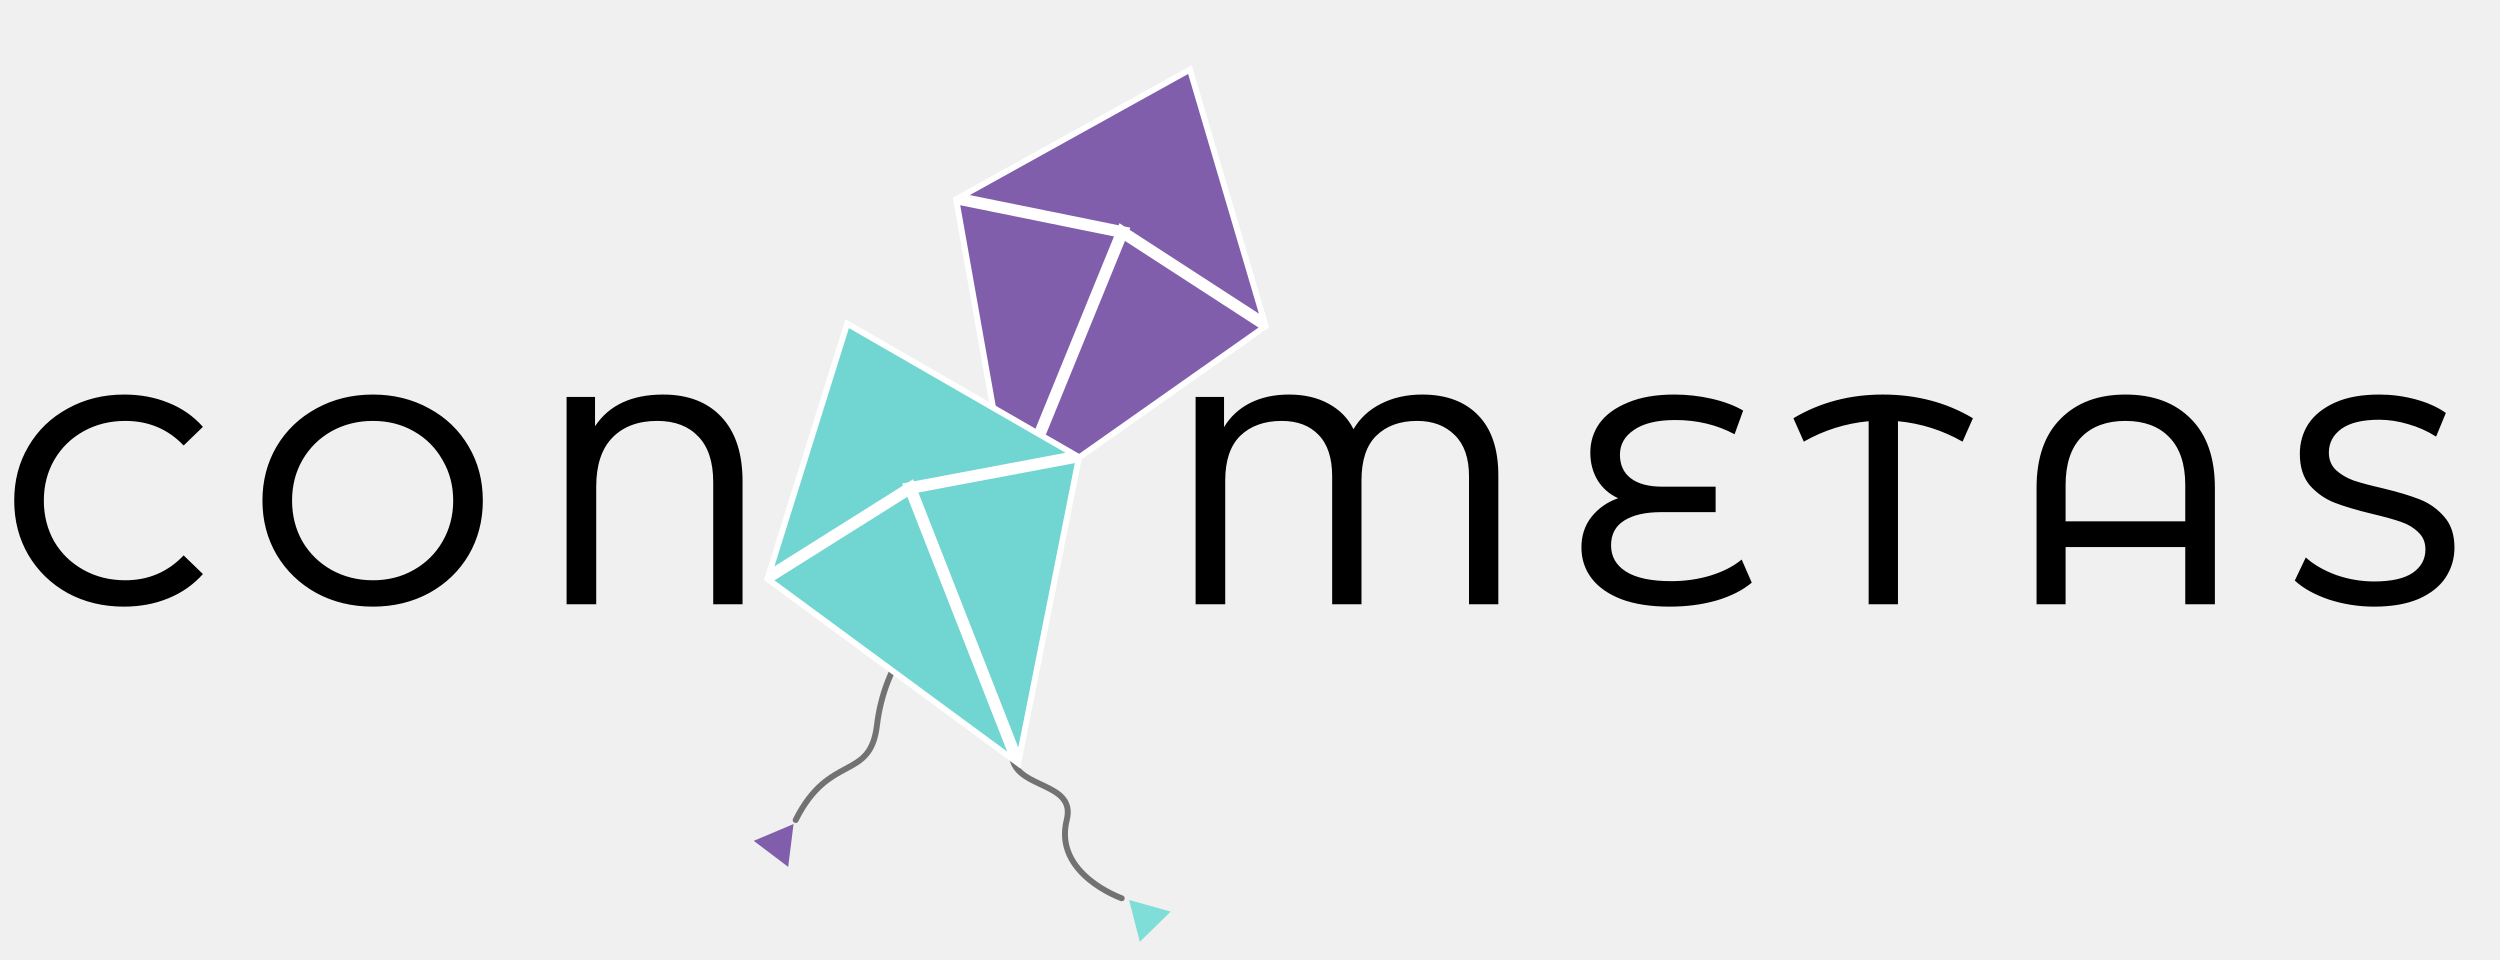
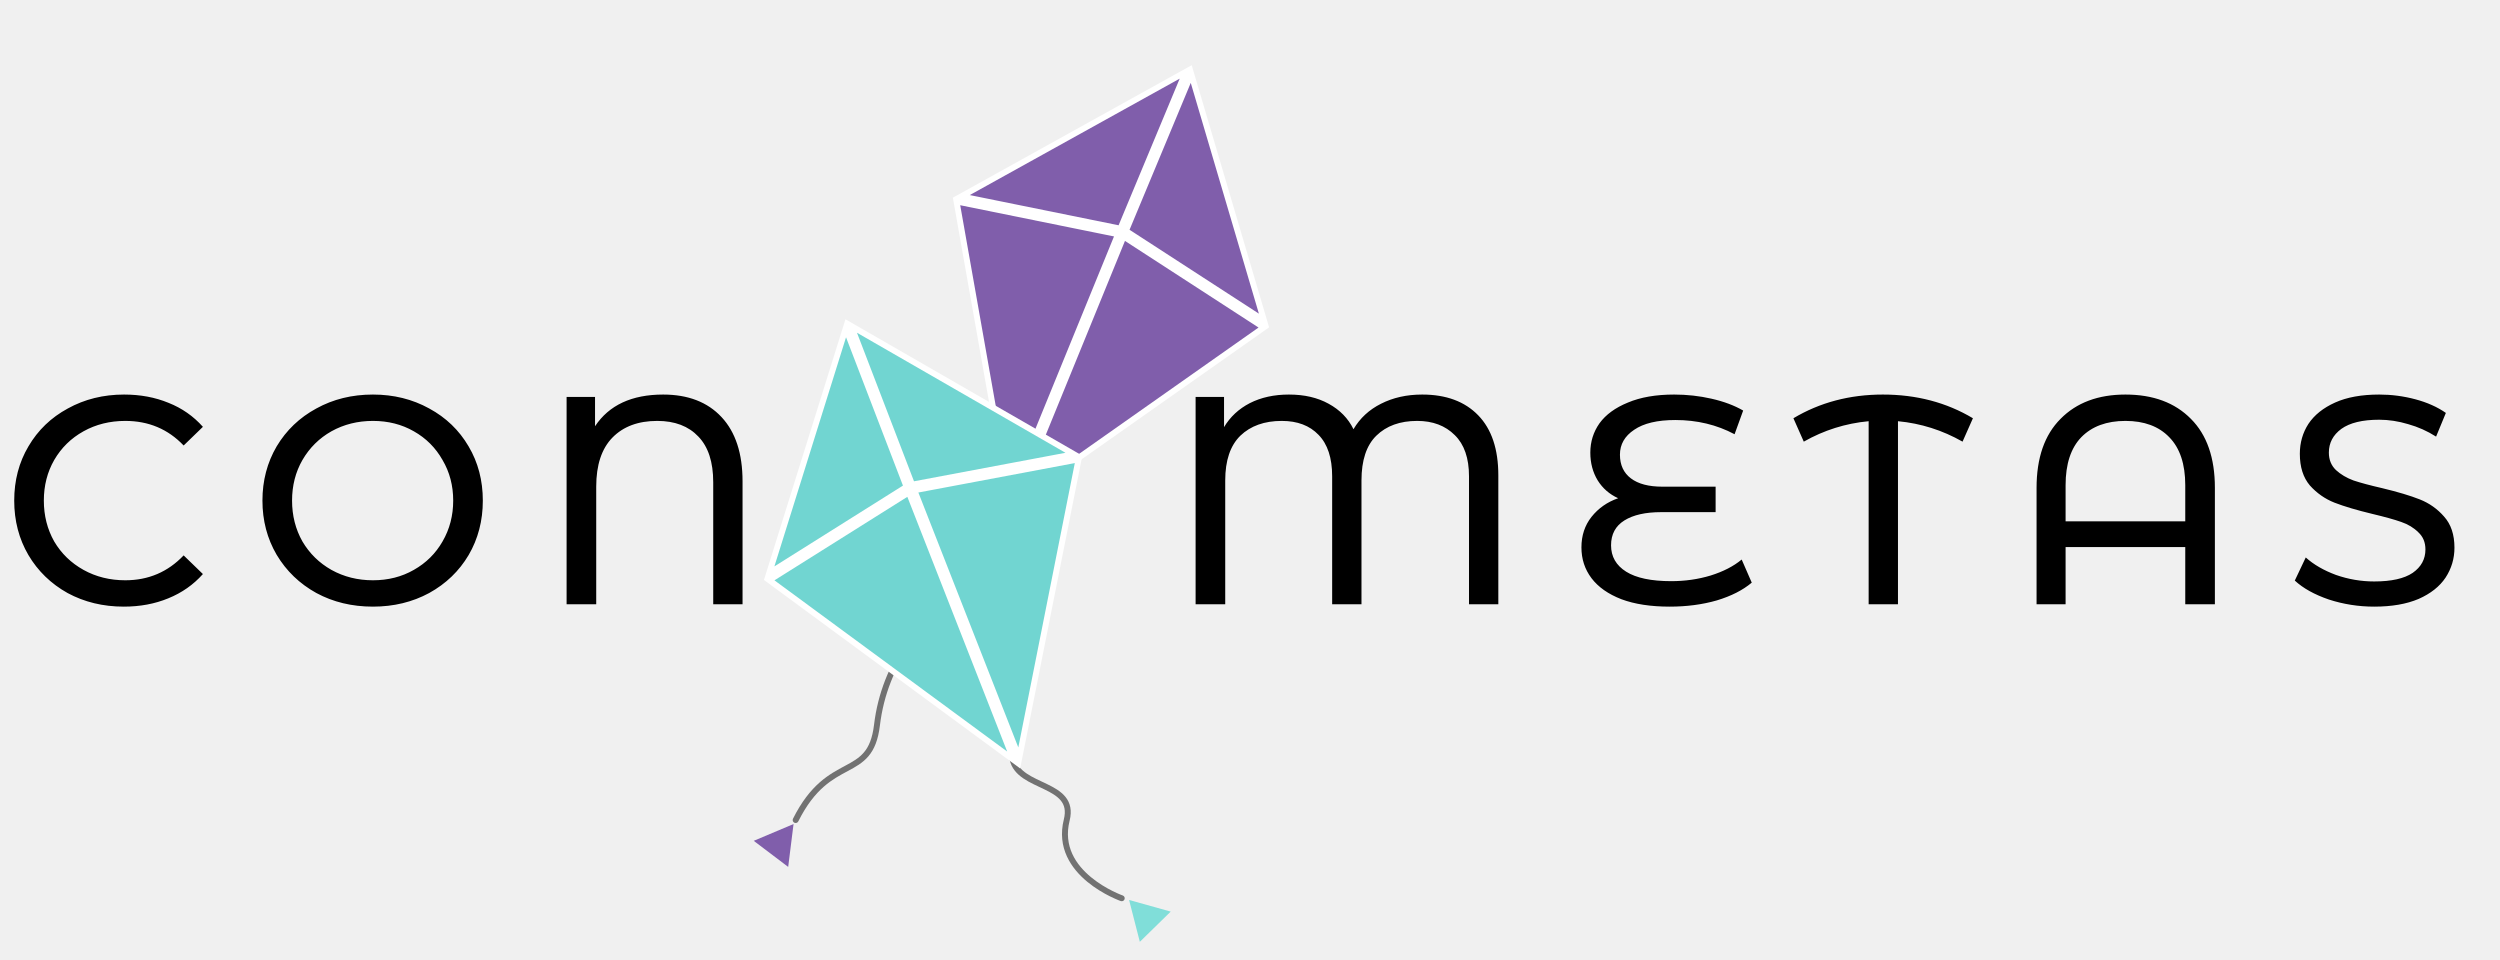
<svg xmlns="http://www.w3.org/2000/svg" width="211" height="81" viewBox="0 0 211 81" fill="none">
  <path d="M10.45 51.2C8.7 51.2 7.117 50.817 5.7 50.05C4.3 49.267 3.2 48.2 2.4 46.85C1.6 45.483 1.2 43.95 1.2 42.25C1.2 40.55 1.6 39.025 2.4 37.675C3.2 36.308 4.308 35.242 5.725 34.475C7.142 33.692 8.725 33.3 10.475 33.3C11.842 33.3 13.092 33.533 14.225 34C15.358 34.45 16.325 35.125 17.125 36.025L15.5 37.6C14.183 36.217 12.542 35.525 10.575 35.525C9.275 35.525 8.1 35.817 7.05 36.4C6 36.983 5.175 37.792 4.575 38.825C3.992 39.842 3.7 40.983 3.7 42.25C3.7 43.517 3.992 44.667 4.575 45.7C5.175 46.717 6 47.517 7.05 48.1C8.1 48.683 9.275 48.975 10.575 48.975C12.525 48.975 14.167 48.275 15.5 46.875L17.125 48.45C16.325 49.35 15.35 50.033 14.2 50.5C13.067 50.967 11.817 51.2 10.45 51.2ZM31.475 51.2C29.709 51.2 28.117 50.817 26.7 50.05C25.284 49.267 24.167 48.192 23.35 46.825C22.55 45.458 22.15 43.933 22.15 42.25C22.15 40.567 22.55 39.042 23.35 37.675C24.167 36.308 25.284 35.242 26.7 34.475C28.117 33.692 29.709 33.3 31.475 33.3C33.225 33.3 34.809 33.692 36.225 34.475C37.642 35.242 38.75 36.308 39.55 37.675C40.35 39.025 40.75 40.55 40.75 42.25C40.75 43.95 40.35 45.483 39.55 46.85C38.75 48.2 37.642 49.267 36.225 50.05C34.809 50.817 33.225 51.2 31.475 51.2ZM31.475 48.975C32.758 48.975 33.908 48.683 34.925 48.1C35.959 47.517 36.767 46.717 37.35 45.7C37.95 44.667 38.25 43.517 38.25 42.25C38.25 40.983 37.95 39.842 37.35 38.825C36.767 37.792 35.959 36.983 34.925 36.4C33.908 35.817 32.758 35.525 31.475 35.525C30.192 35.525 29.025 35.817 27.975 36.4C26.942 36.983 26.125 37.792 25.525 38.825C24.942 39.842 24.65 40.983 24.65 42.25C24.65 43.517 24.942 44.667 25.525 45.7C26.125 46.717 26.942 47.517 27.975 48.1C29.025 48.683 30.192 48.975 31.475 48.975ZM55.971 33.3C58.071 33.3 59.713 33.933 60.896 35.2C62.08 36.467 62.671 38.275 62.671 40.625V51H60.196V40.7C60.196 39 59.78 37.717 58.946 36.85C58.113 35.967 56.955 35.525 55.471 35.525C53.871 35.525 52.613 35.992 51.696 36.925C50.78 37.858 50.321 39.242 50.321 41.075V51H47.821V33.5H50.221V35.975C51.405 34.192 53.321 33.3 55.971 33.3ZM120.034 33.3C122.051 33.3 123.626 33.883 124.759 35.05C125.893 36.217 126.459 37.908 126.459 40.125V51H123.984V40.2C123.984 38.667 123.584 37.508 122.784 36.725C121.984 35.925 120.926 35.525 119.609 35.525C118.159 35.525 117.009 35.942 116.159 36.775C115.326 37.592 114.909 38.85 114.909 40.55V51H112.434V40.2C112.434 38.65 112.051 37.483 111.284 36.7C110.534 35.917 109.501 35.525 108.184 35.525C106.718 35.525 105.551 35.942 104.684 36.775C103.834 37.608 103.409 38.867 103.409 40.55V51H100.909V33.5H103.309V36.05C103.826 35.183 104.551 34.508 105.484 34.025C106.434 33.542 107.534 33.3 108.784 33.3C110.084 33.3 111.201 33.558 112.134 34.075C113.084 34.592 113.784 35.308 114.234 36.225C114.784 35.292 115.559 34.575 116.559 34.075C117.576 33.558 118.734 33.3 120.034 33.3ZM147.848 49.175C147.098 49.808 146.115 50.308 144.898 50.675C143.682 51.025 142.357 51.2 140.923 51.2C139.323 51.2 137.965 50.992 136.848 50.575C135.732 50.142 134.89 49.55 134.323 48.8C133.757 48.05 133.473 47.183 133.473 46.2C133.473 45.2 133.757 44.342 134.323 43.625C134.907 42.892 135.657 42.367 136.573 42.05C135.84 41.717 135.265 41.217 134.848 40.55C134.432 39.867 134.223 39.083 134.223 38.2C134.223 37.283 134.482 36.458 134.998 35.725C135.532 34.992 136.332 34.408 137.398 33.975C138.465 33.525 139.765 33.3 141.298 33.3C142.382 33.3 143.432 33.417 144.448 33.65C145.482 33.883 146.373 34.217 147.123 34.65L146.398 36.65C144.898 35.85 143.232 35.45 141.398 35.45C139.882 35.45 138.723 35.725 137.923 36.275C137.123 36.808 136.723 37.508 136.723 38.375C136.723 39.242 137.032 39.908 137.648 40.375C138.265 40.842 139.148 41.075 140.298 41.075H144.798V43.225H140.198C138.882 43.225 137.848 43.458 137.098 43.925C136.348 44.392 135.973 45.092 135.973 46.025C135.973 46.975 136.398 47.717 137.248 48.25C138.098 48.783 139.365 49.05 141.048 49.05C142.215 49.05 143.323 48.892 144.373 48.575C145.44 48.242 146.315 47.792 146.998 47.225L147.848 49.175ZM165.639 37.275C163.939 36.308 162.122 35.733 160.189 35.55V51H157.714V35.55C155.764 35.733 153.939 36.308 152.239 37.275L151.364 35.3C153.597 33.967 156.114 33.3 158.914 33.3C161.747 33.3 164.281 33.967 166.514 35.3L165.639 37.275ZM179.386 33.3C181.719 33.3 183.561 33.983 184.911 35.35C186.261 36.7 186.936 38.642 186.936 41.175V51H184.436V46.175H174.336V51H171.886V41.175C171.886 38.642 172.561 36.7 173.911 35.35C175.261 33.983 177.086 33.3 179.386 33.3ZM184.436 44V40.95C184.436 39.167 183.986 37.817 183.086 36.9C182.203 35.983 180.969 35.525 179.386 35.525C177.803 35.525 176.561 35.983 175.661 36.9C174.778 37.817 174.336 39.167 174.336 40.95V44H184.436ZM200.381 51.2C199.065 51.2 197.79 51 196.556 50.6C195.34 50.183 194.381 49.65 193.681 49L194.606 47.05C195.273 47.65 196.123 48.142 197.156 48.525C198.206 48.892 199.281 49.075 200.381 49.075C201.831 49.075 202.915 48.833 203.631 48.35C204.348 47.85 204.706 47.192 204.706 46.375C204.706 45.775 204.506 45.292 204.106 44.925C203.723 44.542 203.24 44.25 202.656 44.05C202.09 43.85 201.281 43.625 200.231 43.375C198.915 43.058 197.848 42.742 197.031 42.425C196.231 42.108 195.54 41.625 194.956 40.975C194.39 40.308 194.106 39.417 194.106 38.3C194.106 37.367 194.348 36.525 194.831 35.775C195.331 35.025 196.081 34.425 197.081 33.975C198.081 33.525 199.323 33.3 200.806 33.3C201.84 33.3 202.856 33.433 203.856 33.7C204.856 33.967 205.715 34.35 206.431 34.85L205.606 36.85C204.873 36.383 204.09 36.033 203.256 35.8C202.423 35.55 201.606 35.425 200.806 35.425C199.39 35.425 198.323 35.683 197.606 36.2C196.906 36.717 196.556 37.383 196.556 38.2C196.556 38.8 196.756 39.292 197.156 39.675C197.556 40.042 198.048 40.333 198.631 40.55C199.231 40.75 200.04 40.967 201.056 41.2C202.373 41.517 203.431 41.833 204.231 42.15C205.031 42.467 205.715 42.95 206.281 43.6C206.865 44.25 207.156 45.125 207.156 46.225C207.156 47.142 206.906 47.983 206.406 48.75C205.906 49.5 205.148 50.1 204.131 50.55C203.115 50.983 201.865 51.2 200.381 51.2Z" fill="black" />
-   <path d="M94.83 19.959L106.666 27.635L85.656 42.424L94.83 19.959ZM94.367 19.77L85.197 42.225L80.732 17.003L94.367 19.77ZM94.559 19.299L81.135 16.574L100.429 5.873L106.681 27.049L95.022 19.488L95.058 19.4L94.809 19.35L94.595 19.211L94.559 19.299Z" fill="#805EAB" stroke="white" stroke-width="0.5" />
+   <path d="M100.54 6.25L106.681 27.049L95.023 19.489L100.54 6.25ZM80.732 17.003L94.367 19.77L85.197 42.225L80.732 17.003ZM106.666 27.635L85.656 42.424L94.83 19.959L106.666 27.635ZM94.561 19.299L81.135 16.574L100.073 6.07L94.561 19.299Z" fill="#805EAB" stroke="white" stroke-width="0.5" />
  <path d="M94.594 76.05C94.724 76.095 94.867 76.027 94.912 75.896C94.958 75.766 94.889 75.624 94.759 75.578L94.594 76.05ZM90.032 69.212L90.274 69.273L90.032 69.212ZM85.211 64.116C85.366 64.839 85.826 65.328 86.373 65.7C86.91 66.066 87.57 66.343 88.139 66.619C88.728 66.903 89.226 67.188 89.536 67.573C89.83 67.938 89.972 68.418 89.789 69.151L90.274 69.273C90.491 68.407 90.33 67.761 89.926 67.259C89.538 66.778 88.944 66.453 88.357 66.169C87.751 65.876 87.151 65.625 86.654 65.287C86.167 64.955 85.818 64.563 85.7 64.012L85.211 64.116ZM89.789 69.151C89.184 71.572 90.424 73.312 91.766 74.422C92.437 74.977 93.142 75.383 93.678 75.65C93.947 75.783 94.174 75.883 94.334 75.949C94.415 75.982 94.479 76.007 94.523 76.024C94.545 76.032 94.562 76.038 94.574 76.043C94.58 76.045 94.585 76.047 94.588 76.048C94.59 76.048 94.591 76.049 94.592 76.049C94.592 76.049 94.593 76.049 94.593 76.05C94.593 76.05 94.593 76.05 94.593 76.05C94.594 76.05 94.594 76.05 94.676 75.814C94.759 75.578 94.759 75.578 94.759 75.578C94.759 75.578 94.759 75.578 94.759 75.578C94.759 75.578 94.759 75.578 94.758 75.578C94.758 75.578 94.757 75.577 94.756 75.577C94.754 75.576 94.75 75.575 94.745 75.573C94.735 75.569 94.72 75.564 94.7 75.556C94.66 75.541 94.601 75.518 94.525 75.487C94.374 75.424 94.157 75.33 93.901 75.202C93.387 74.946 92.717 74.56 92.084 74.036C90.817 72.989 89.735 71.428 90.274 69.273L89.789 69.151Z" fill="#727272" />
-   <path d="M67.376 69.324C67.314 69.448 67.164 69.498 67.04 69.436C66.917 69.374 66.867 69.224 66.928 69.1L67.376 69.324ZM74.016 61.204L74.264 61.234L74.016 61.204ZM88.561 40.665C88.212 42.293 87.194 43.728 85.881 45.12C84.571 46.509 82.928 47.895 81.319 49.392C78.08 52.406 74.898 55.94 74.264 61.234L73.768 61.175C74.424 55.694 77.724 52.055 80.978 49.026C82.615 47.504 84.222 46.151 85.517 44.777C86.809 43.407 87.752 42.054 88.072 40.56L88.561 40.665ZM74.264 61.234C74.118 62.461 73.783 63.252 73.295 63.827C72.813 64.397 72.199 64.732 71.56 65.074C70.915 65.421 70.224 65.783 69.516 66.407C68.81 67.029 68.078 67.92 67.376 69.324L66.928 69.1C67.656 67.645 68.426 66.701 69.186 66.032C69.943 65.365 70.683 64.978 71.324 64.634C71.972 64.286 72.502 63.99 72.914 63.504C73.32 63.025 73.629 62.336 73.768 61.175L74.264 61.234Z" fill="#727272" />
-   <path d="M77.167 41.379L91.031 38.77L86.024 63.971L77.167 41.379ZM76.702 41.561L85.554 64.143L64.921 48.964L76.702 41.561ZM76.516 41.088L64.918 48.376L71.503 27.319L90.637 38.336L76.981 40.905L76.947 40.817L76.731 40.952L76.481 40.999L76.516 41.088Z" fill="#71D5D1" stroke="white" stroke-width="0.5" />
-   <path d="M95.295 75.957L98.808 76.939L96.2 79.49L95.295 75.957Z" fill="#80DED9" />
+   <path d="M67.376 69.324C67.314 69.448 67.164 69.498 67.04 69.436C66.917 69.374 66.867 69.224 66.928 69.1L67.376 69.324ZM74.016 61.204L74.264 61.234L74.016 61.204ZM88.56 40.665C88.212 42.293 87.194 43.728 85.88 45.12C84.571 46.509 82.928 47.895 81.318 49.392C78.08 52.406 74.898 55.94 74.264 61.234L73.768 61.175C74.424 55.694 77.723 52.055 80.978 49.026C82.614 47.504 84.221 46.151 85.517 44.777C86.809 43.407 87.751 42.054 88.072 40.56L88.56 40.665ZM74.264 61.234C74.117 62.461 73.783 63.252 73.295 63.827C72.813 64.397 72.199 64.732 71.56 65.074C70.915 65.421 70.224 65.783 69.516 66.407C68.809 67.029 68.078 67.92 67.376 69.324L66.928 69.1C67.656 67.645 68.426 66.701 69.185 66.032C69.943 65.365 70.682 64.978 71.324 64.634C71.972 64.286 72.502 63.99 72.913 63.504C73.32 63.025 73.629 62.336 73.768 61.175L74.264 61.234Z" fill="#727272" />
+   <path d="M71.843 27.515L90.637 38.336L76.983 40.905L71.843 27.515ZM77.167 41.379L91.031 38.77L86.024 63.971L77.167 41.379ZM71.381 27.707L76.517 41.087L64.918 48.376L71.381 27.707ZM85.554 64.143L64.921 48.964L76.702 41.561L85.554 64.143Z" fill="#71D5D1" stroke="white" stroke-width="0.5" />
+   <path d="M95.295 75.957L98.808 76.939L96.201 79.49L95.295 75.957Z" fill="#80DED9" />
  <path d="M66.975 69.548L66.523 73.167L63.615 70.966L66.975 69.548Z" fill="#805EAB" />
</svg>
